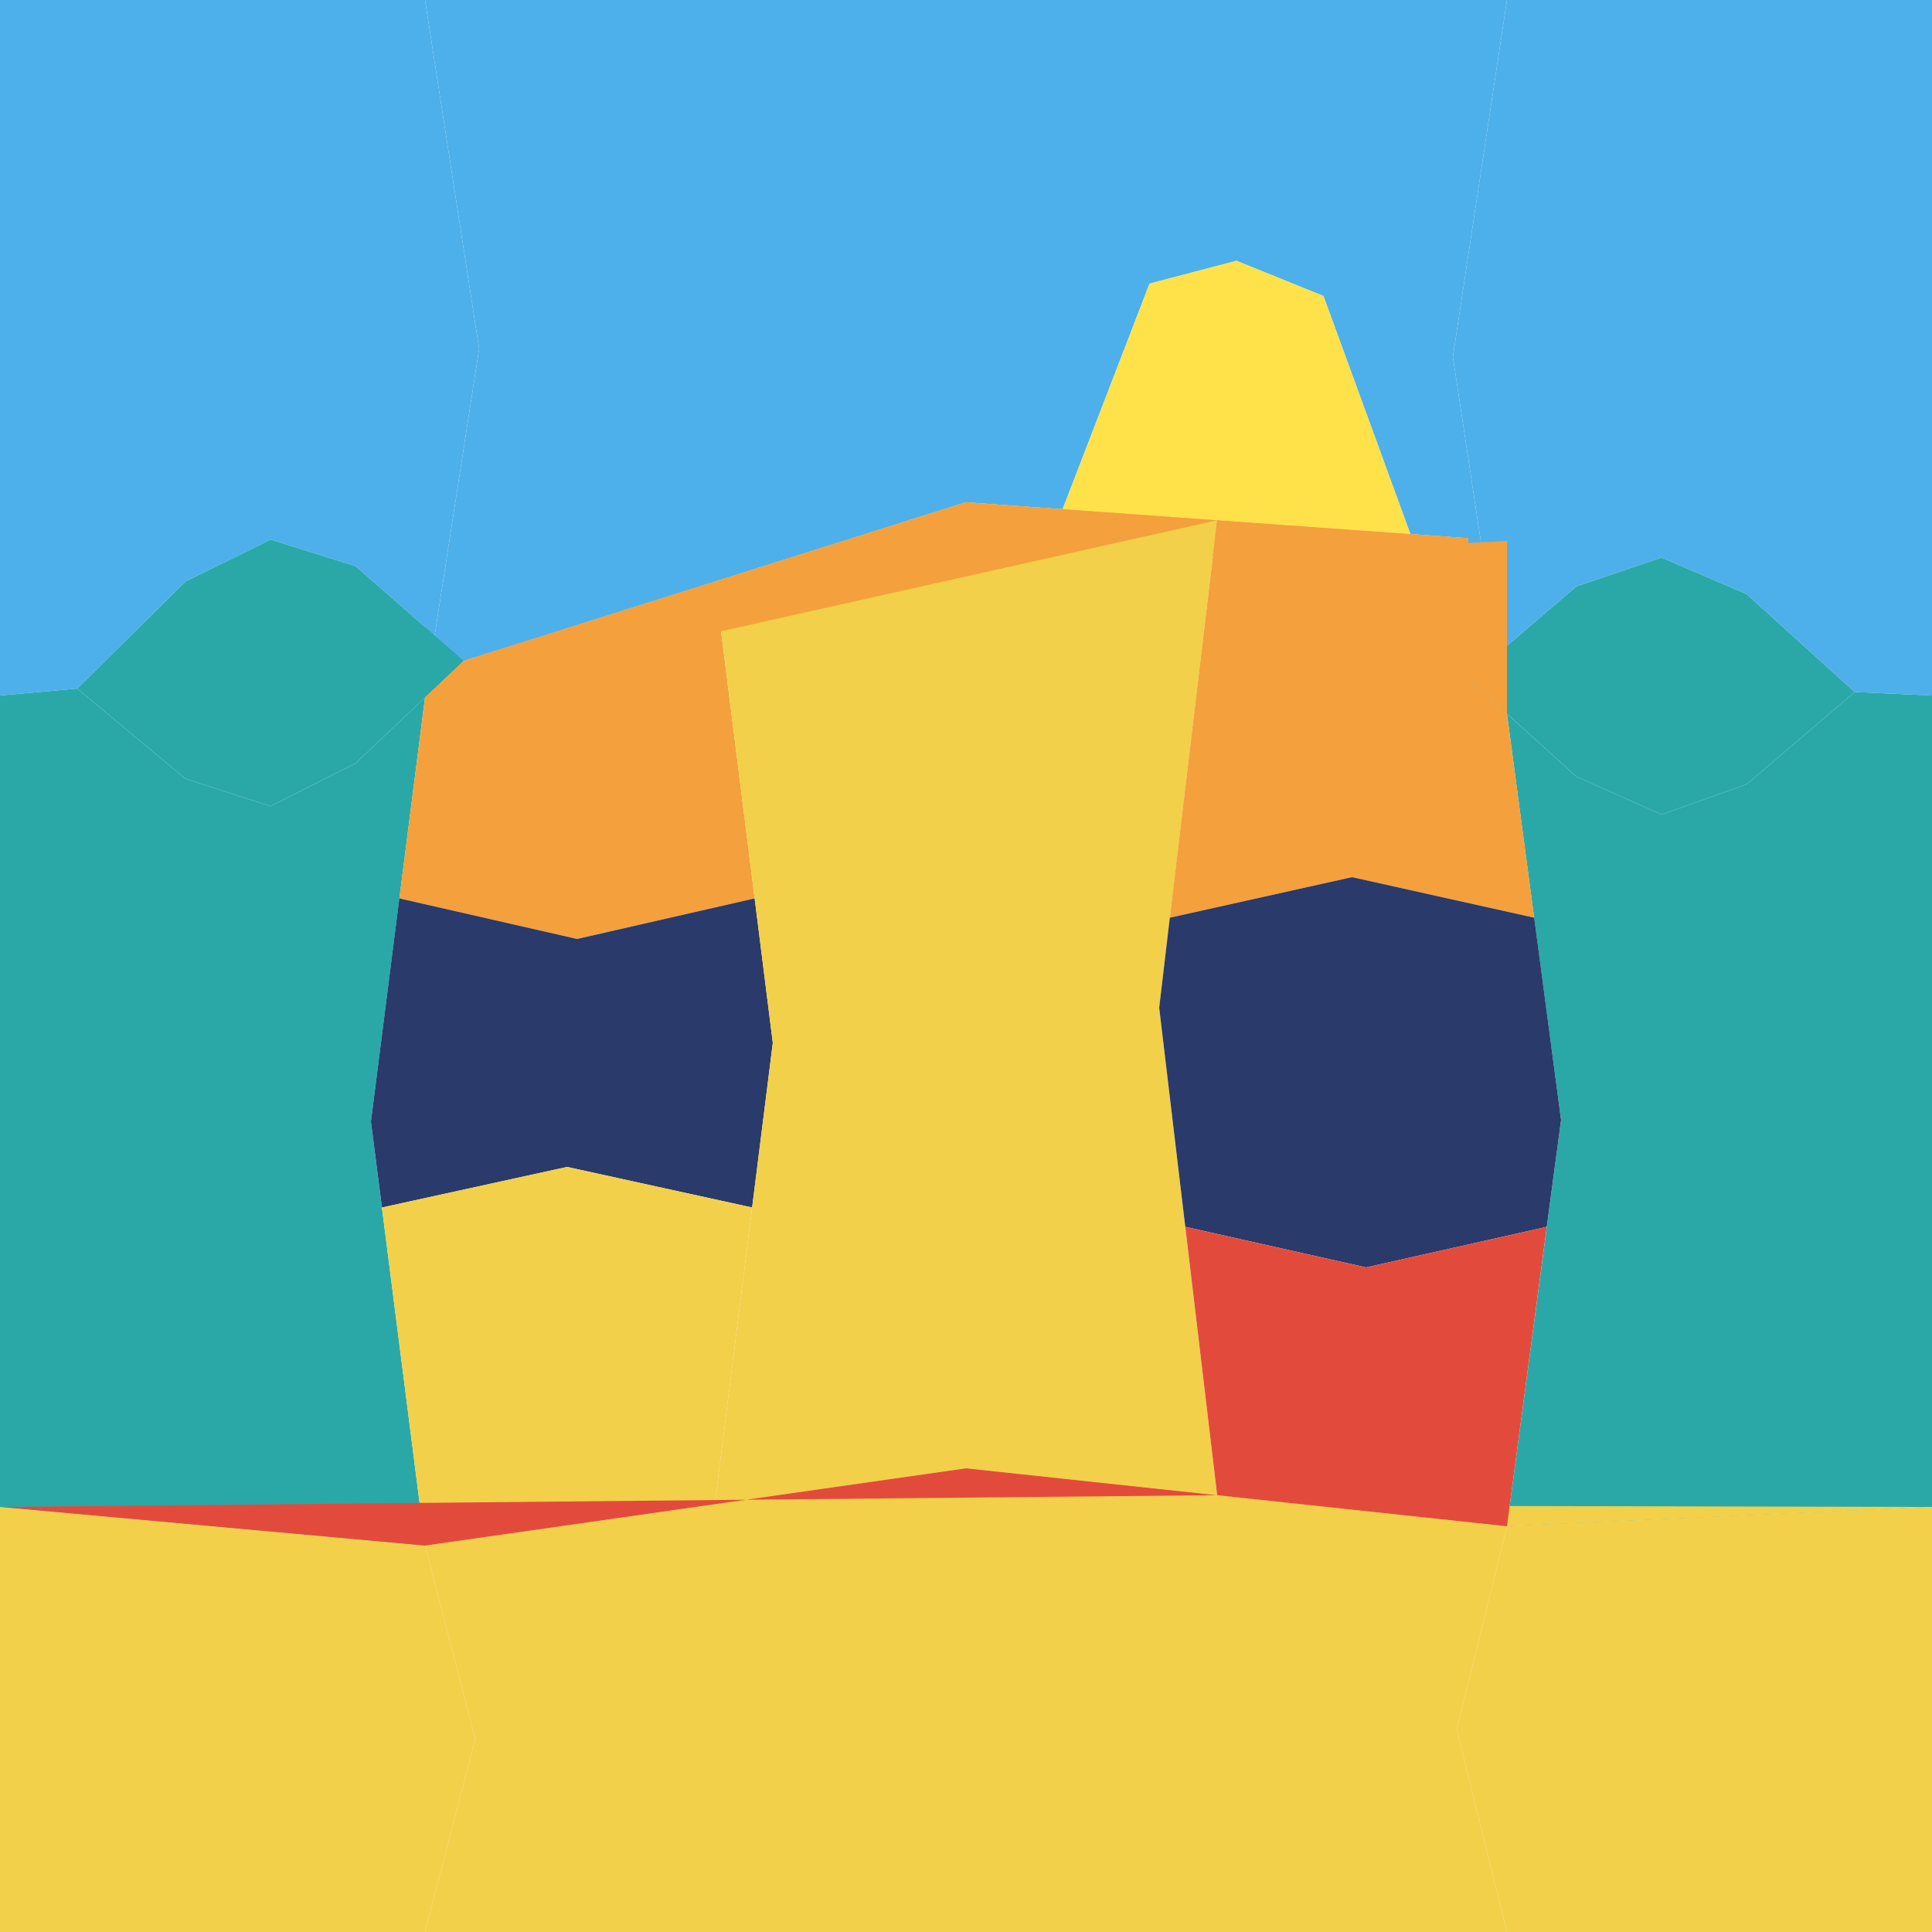
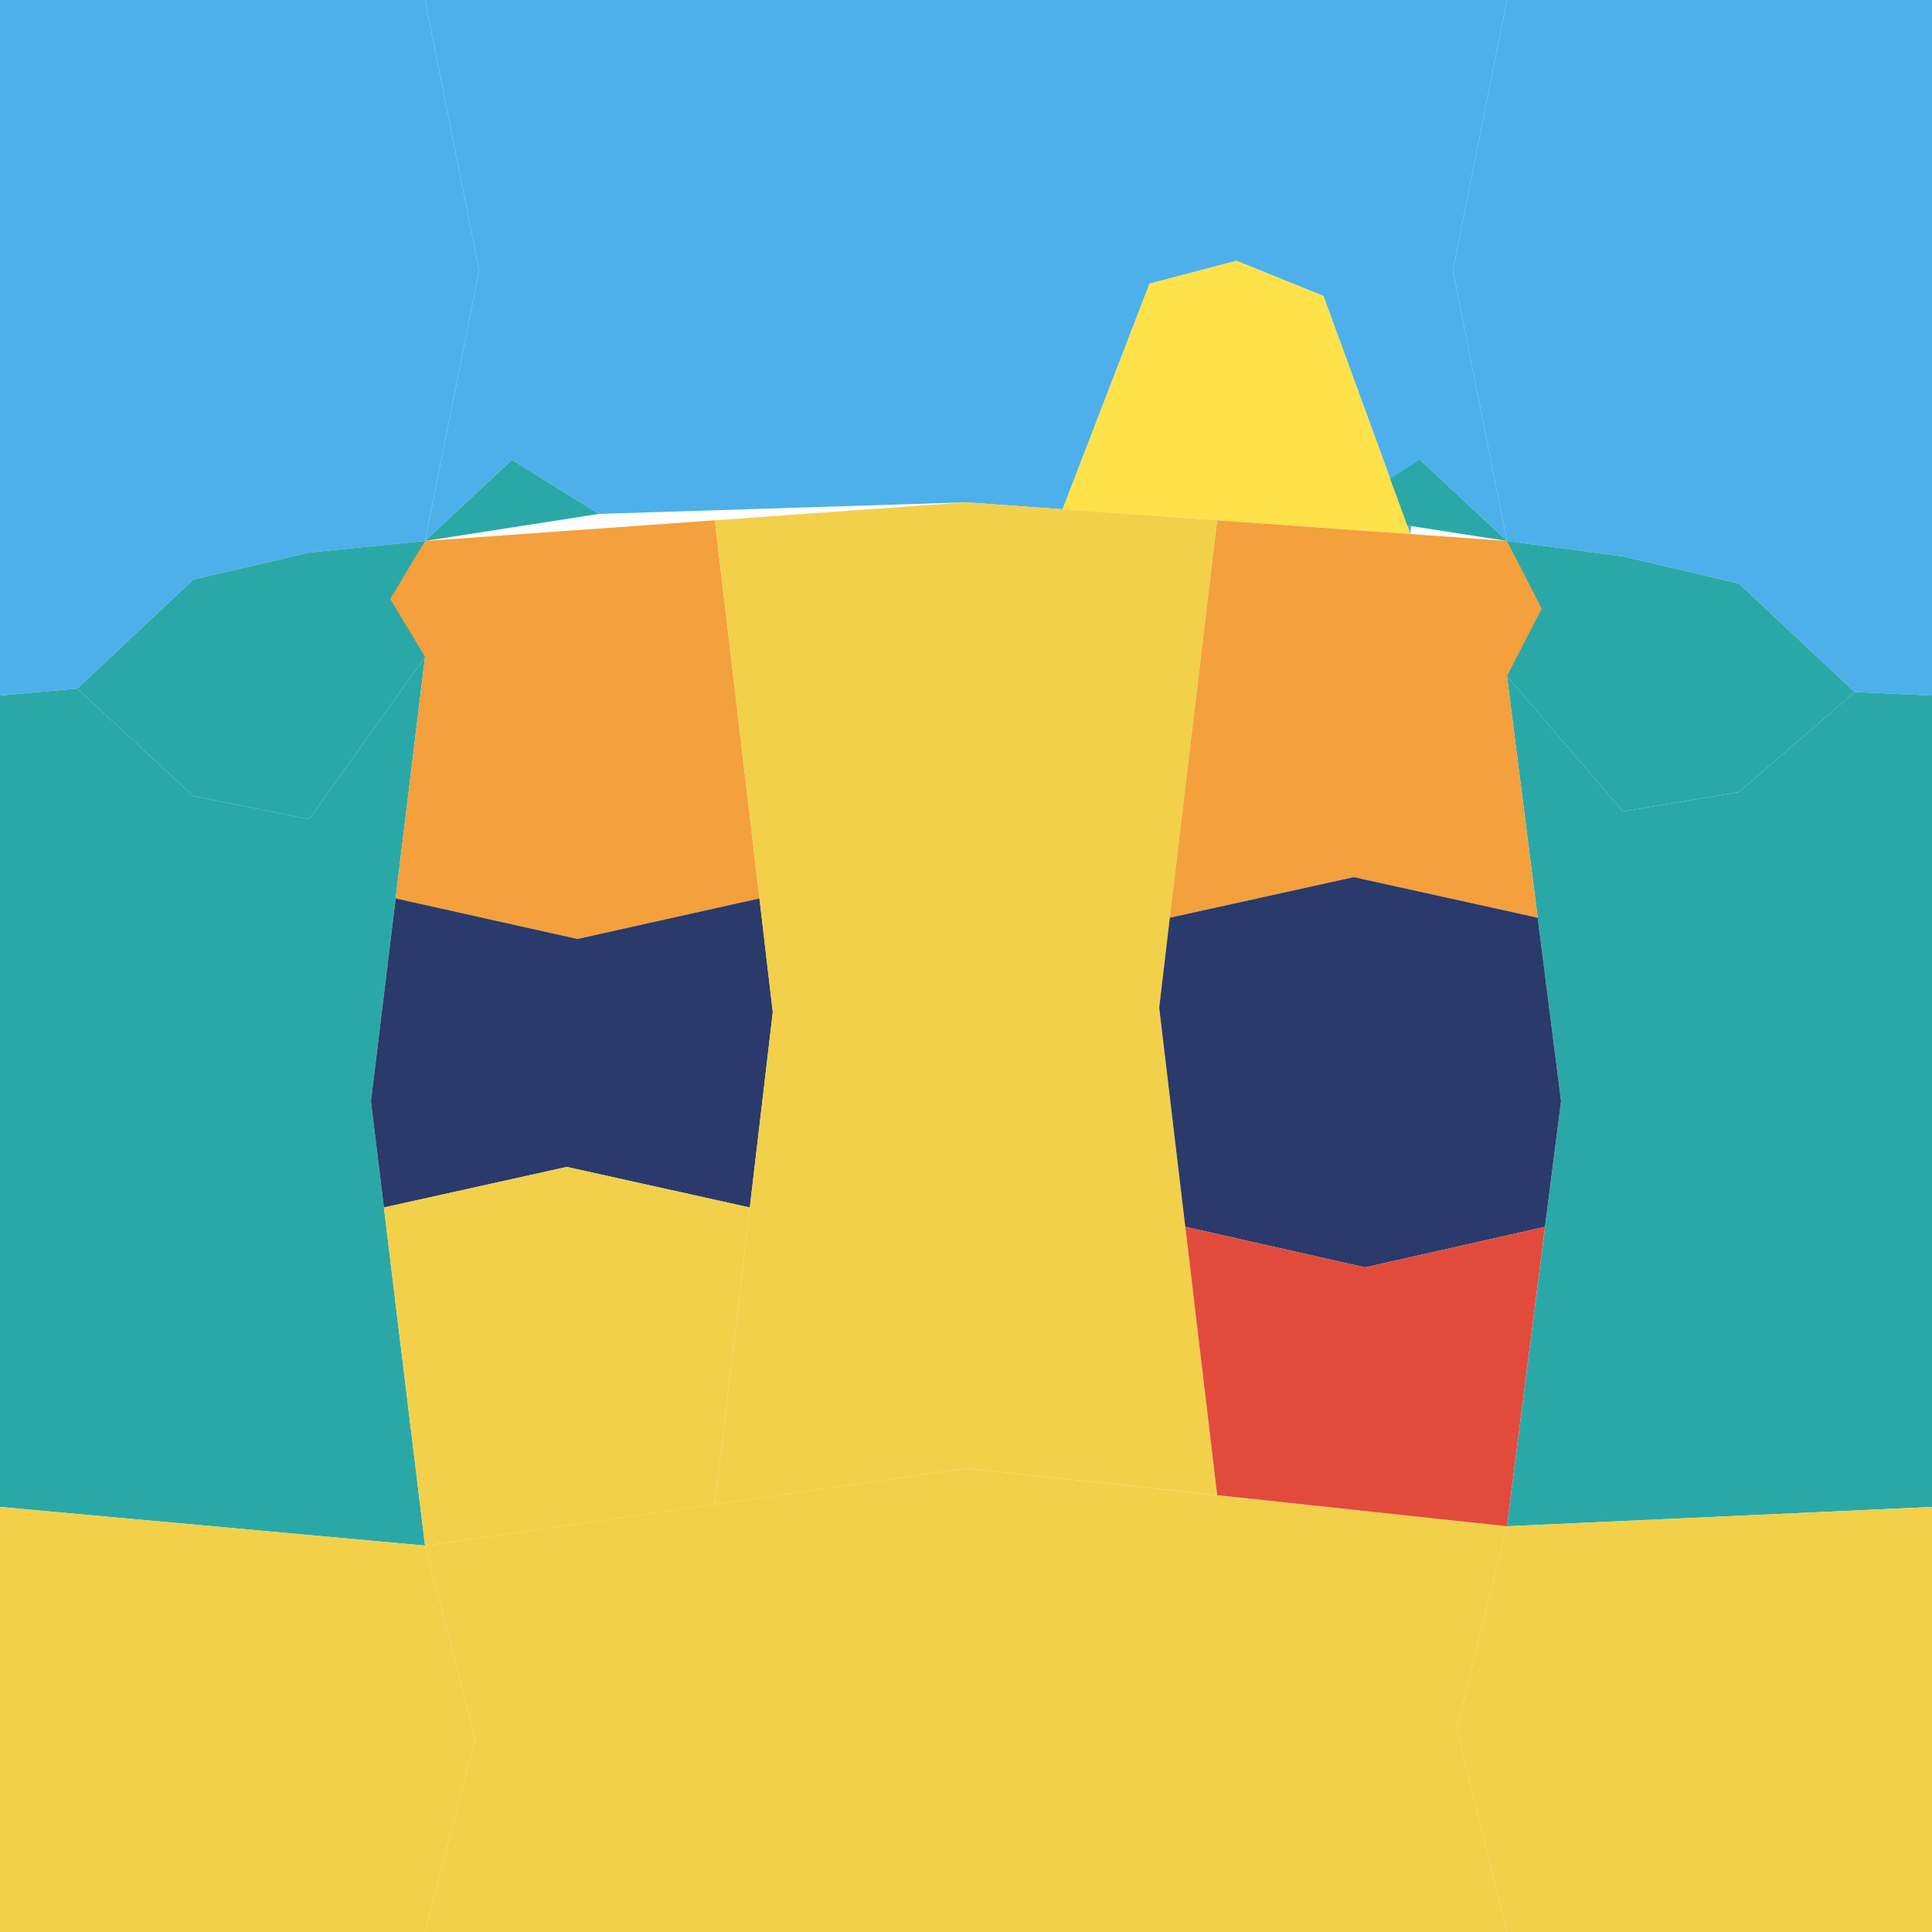
<svg xmlns="http://www.w3.org/2000/svg" viewBox="0 0 100 100">
-   <path data-role="skyL" data-color="3" fill="#4eb0ea" d="M0.00 0.00L22.00 0.00L24.80 18.05L22.00 36.10L22.00 32.46L18.40 29.30L14.00 27.93L9.60 30.10L4.00 35.64L0.00 36.00L0.00 18.00Z" />
-   <path data-role="skyC" data-color="3" fill="#4eb0ea" d="M22.00 0.00L50.00 0.00L78.00 0.00L75.20 18.47L78.00 36.95L78.00 28.00L78.00 36.95L76.00 35.14L76.00 27.86L73.00 27.64L68.50 15.32L64.00 13.50L59.50 14.68L55.00 26.36L50.00 26.00L24.00 34.21L22.00 36.10L24.80 18.05Z" />
-   <path data-role="skyR" data-color="3" fill="#4eb0ea" d="M78.00 0.00L100.00 0.00L100.00 18.00L100.00 36.00L96.00 35.82L90.40 30.75L86.00 28.86L81.60 30.35L78.00 33.43L78.00 36.95L75.20 18.47Z" />
-   <path data-role="waterL" data-color="6" fill="#2aa8a8" d="M0.00 36.00L4.00 35.64L9.60 40.31L14.00 41.73L18.40 39.51L22.00 36.10L19.20 58.05L22.00 80.00L0.00 78.00L0.00 57.00Z" />
-   <path data-role="waterR" data-color="6" fill="#2aa8a8" d="M78.00 36.95L81.60 40.20L86.00 42.16L90.40 40.60L96.00 35.82L100.00 36.00L100.00 56.00L100.00 78.00L78.00 79.00L80.80 57.97Z" />
+   <path data-role="skyL" data-color="3" fill="#4eb0ea" d="M0.00 0.00L22.00 0.00L24.80 14.00L22.00 28.00L16.00 28.60L10.00 30.00L4.00 35.64L0.00 36.00L0.00 18.00Z" />
+   <path data-role="skyC" data-color="3" fill="#4eb0ea" d="M22.00 0.00L50.00 0.00L78.00 0.00L75.20 14.00L78.00 28.00L73.50 23.80L73.00 27.64L68.50 15.32L64.00 13.50L59.50 14.68L55.00 26.36L50.00 26.00L31.00 26.60L26.50 23.80L22.00 28.00L24.80 14.00Z" />
+   <path data-role="skyR" data-color="3" fill="#4eb0ea" d="M78.00 0.00L100.00 0.00L100.00 18.00L100.00 36.00L96.00 35.82L90.00 30.20L84.00 28.80L78.00 28.00L75.20 14.00Z" />
+   <path data-role="waterL" data-color="6" fill="#2aa8a8" d="M0.00 36.00L4.00 35.64L10.00 41.20L16.00 42.40L22.00 34.00L19.20 57.00L22.00 80.00L0.00 78.00L0.00 57.00Z" />
+   <path data-role="waterR" data-color="6" fill="#2aa8a8" d="M78.00 35.00L84.00 42.00L90.00 41.00L96.00 35.82L100.00 36.00L100.00 56.00L100.00 78.00L78.00 79.00L80.80 57.00Z" />
  <path data-role="sandL" data-color="1" fill="#f2d04a" d="M0.00 78.00L22.00 80.00L24.60 90.00L22.00 100.00L0.00 100.00L0.00 90.00Z" />
  <path data-role="sandC" data-color="1" fill="#f2d04a" d="M22.00 80.00L50.00 76.00L78.00 79.00L75.40 89.50L78.00 100.00L50.00 100.00L22.00 100.00L24.60 90.00Z" />
  <path data-role="sandR" data-color="1" fill="#f2d04a" d="M78.00 79.00L100.00 78.00L100.00 90.00L100.00 100.00L78.00 100.00L75.40 89.50Z" />
-   <path data-role="waveL" data-color="6" fill="#2aa8a8" d="M4.00 35.64L9.60 30.10L14.00 27.93L18.40 29.30L24.00 34.21L18.40 39.51L14.00 41.73L9.60 40.31Z" />
-   <path data-role="waveR" data-color="6" fill="#2aa8a8" d="M76.00 35.14L81.60 30.35L86.00 28.86L90.40 30.75L96.00 35.82L90.40 40.60L86.00 42.16L81.60 40.20Z" />
+   <path data-role="waveL" data-color="6" fill="#2aa8a8" d="M4.00 35.64L10.00 30.00L16.00 28.60L22.00 28.00L26.50 23.80L31.00 26.60L22.00 28.00L22.00 34.00L16.00 42.40L10.00 41.20Z" />
+   <path data-role="waveR" data-color="6" fill="#2aa8a8" d="M78.00 35.00L78.00 28.00L69.00 26.60L73.50 23.80L78.00 28.00L84.00 28.80L90.00 30.20L96.00 35.82L90.00 41.00L84.00 42.00Z" />
  <path data-role="flag" data-color="7" fill="#ffe14a" d="M55.00 26.36L59.50 26.68L64.00 27.00L68.50 27.32L73.00 27.64L68.50 15.32L64.00 13.50L59.50 14.68Z" />
-   <path data-role="towerL" data-color="2" fill="#f4a03c" d="M22.00 36.10L24.00 34.21L50.00 26.00L76.00 27.86L76.00 35.14L78.00 36.95L78.00 28.00L37.00 30.11L39.06 46.50L29.87 48.60L20.67 46.50Z" />
-   <path data-role="doorL" data-color="4" fill="#2a3a6a" d="M20.67 46.50L29.87 48.60L39.06 46.50L40.00 53.98L38.93 62.50L29.35 60.40L19.77 62.50L19.20 58.05Z" />
-   <path data-role="dripL" data-color="1" fill="#f2d04a" d="M19.77 62.50L29.35 60.40L38.93 62.50L37.00 77.86L100.00 78.00L78.00 79.00L50.00 76.00L22.00 80.00L0.00 78.00L22.00 80.00Z" />
-   <path data-role="keep" data-color="1" fill="#f2d04a" d="M37.00 30.11L50.00 26.00L63.00 26.93L60.00 52.16L63.00 77.39L50.00 76.00L37.00 77.86L40.00 53.98Z" />
-   <path data-role="towerR" data-color="2" fill="#f4a03c" d="M22.00 36.10L24.00 34.21L50.00 26.00L76.00 27.86L76.00 35.14L78.00 36.95L78.00 28.00L78.00 36.95L79.41 47.50L69.98 45.40L60.55 47.50L63.00 26.93Z" />
-   <path data-role="doorR" data-color="4" fill="#2a3a6a" d="M60.55 47.50L69.98 45.40L79.41 47.50L80.80 57.97L80.06 63.50L70.71 65.60L61.35 63.50L60.00 52.16Z" />
-   <path data-role="dripR" data-color="5" fill="#e24b3c" d="M61.35 63.50L70.71 65.60L80.06 63.50L78.00 79.00L100.00 78.00L78.00 79.00L50.00 76.00L22.00 80.00L0.00 78.00L63.00 77.39Z" />
+   <path data-role="towerL" data-color="2" fill="#f4a03c" d="M22.00 28.00L37.00 26.93L39.31 46.50L29.89 48.60L20.48 46.50L22.00 34.00L20.20 31.00Z" />
+   <path data-role="doorL" data-color="4" fill="#2a3a6a" d="M20.48 46.50L29.89 48.60L39.31 46.50L40.00 52.39L38.81 62.50L29.34 60.40L19.87 62.50L19.20 57.00Z" />
+   <path data-role="dripL" data-color="1" fill="#f2d04a" d="M19.87 62.50L29.34 60.40L38.81 62.50L37.00 77.86L22.00 80.00Z" />
+   <path data-role="keep" data-color="1" fill="#f2d04a" d="M37.00 26.93L50.00 26.00L63.00 26.93L60.00 52.16L63.00 77.39L50.00 76.00L37.00 77.86L40.00 52.39Z" />
+   <path data-role="towerR" data-color="2" fill="#f4a03c" d="M63.00 26.93L78.00 28.00L79.80 31.50L78.00 35.00L79.59 47.50L70.07 45.40L60.55 47.50Z" />
+   <path data-role="doorR" data-color="4" fill="#2a3a6a" d="M60.55 47.50L70.07 45.40L79.59 47.50L80.80 57.00L79.97 63.50L70.66 65.60L61.35 63.50L60.00 52.16Z" />
+   <path data-role="dripR" data-color="5" fill="#e24b3c" d="M61.35 63.50L70.66 65.60L79.97 63.50L78.00 79.00L63.00 77.39Z" />
</svg>
